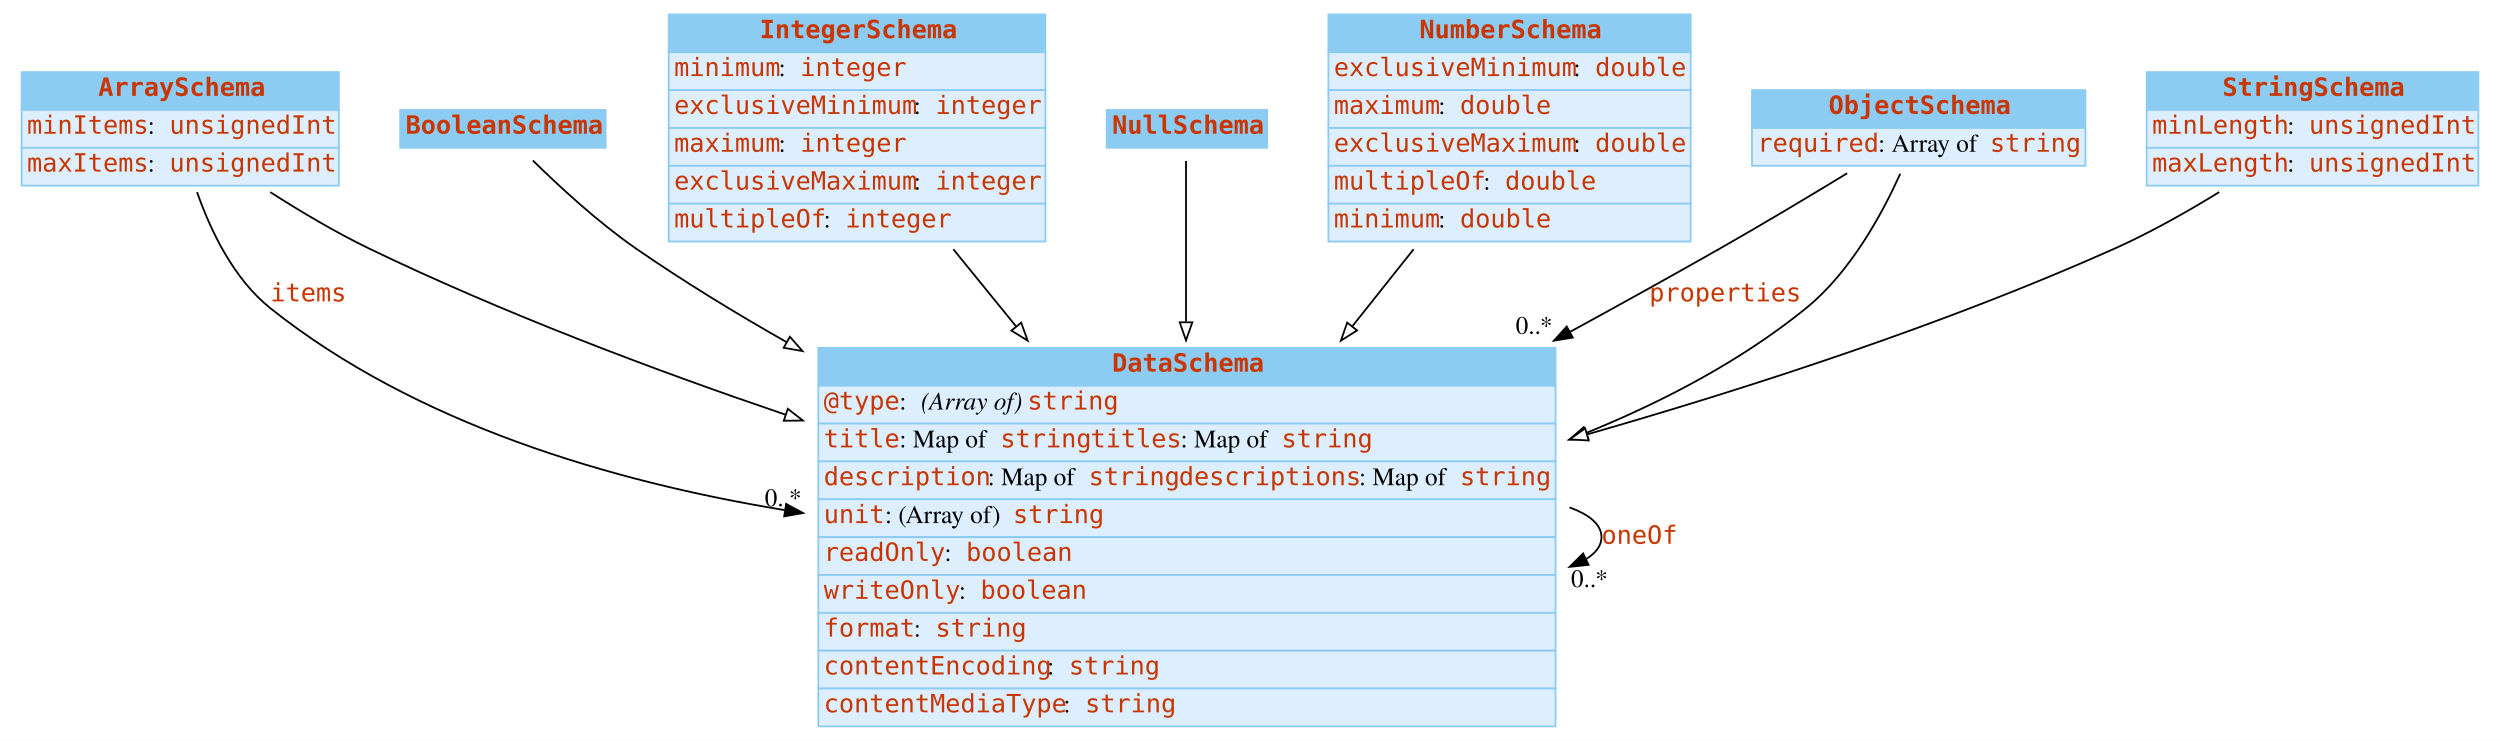
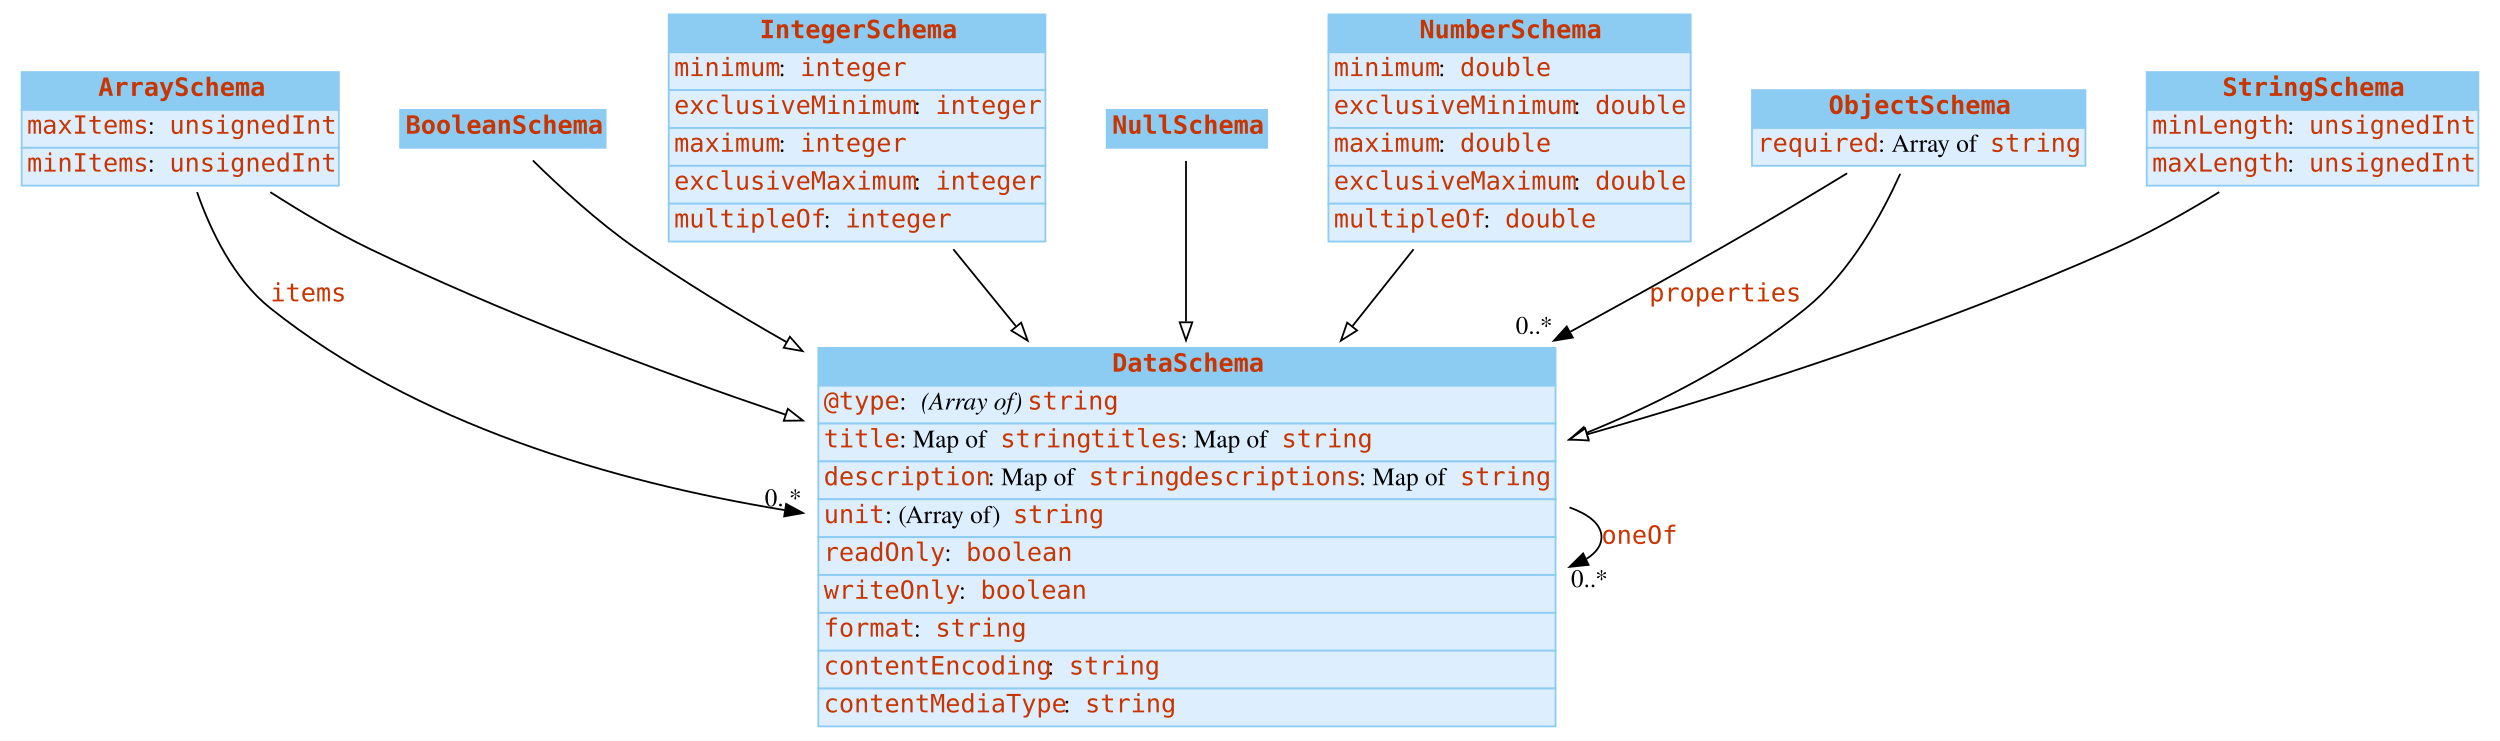
<svg xmlns="http://www.w3.org/2000/svg" width="1387pt" height="411pt" viewBox="0.00 0.00 1387.00 411.00">
  <g id="graph0" class="graph" transform="scale(1 1) rotate(0) translate(4 407)">
    <polygon fill="white" stroke="none" points="-4,4 -4,-407 1383,-407 1383,4 -4,4" />
    <g id="node1" class="node">
      <polygon fill="#8ccbf2" stroke="none" points="8,-346 8,-367 184,-367 184,-346 8,-346" />
      <polygon fill="none" stroke="#8ccbf2" points="8,-346 8,-367 184,-367 184,-346 8,-346" />
      <text text-anchor="start" x="50.5" y="-353.8" font-family="mono" font-weight="bold" font-size="14.00" fill="#c83500">ArraySchema</text>
      <polygon fill="#ddeeff" stroke="none" points="8,-325 8,-346 184,-346 184,-325 8,-325" />
      <polygon fill="none" stroke="#8ccbf2" points="8,-325 8,-346 184,-346 184,-325 8,-325" />
-       <text text-anchor="start" x="11" y="-332.8" font-family="mono" font-size="14.00" fill="#c83500">minItems</text>
+       <text text-anchor="start" x="11" y="-332.8" font-family="mono" font-size="14.00" fill="#c83500">maxItems</text>
      <text text-anchor="start" x="78" y="-332.8" font-family="Times,serif" font-size="14.00"> : </text>
      <text text-anchor="start" x="90" y="-332.8" font-family="mono" font-size="14.00" fill="#c83500">unsignedInt</text>
      <polygon fill="#ddeeff" stroke="none" points="8,-304 8,-325 184,-325 184,-304 8,-304" />
      <polygon fill="none" stroke="#8ccbf2" points="8,-304 8,-325 184,-325 184,-304 8,-304" />
-       <text text-anchor="start" x="11" y="-311.8" font-family="mono" font-size="14.00" fill="#c83500">maxItems</text>
+       <text text-anchor="start" x="11" y="-311.8" font-family="mono" font-size="14.00" fill="#c83500">minItems</text>
      <text text-anchor="start" x="78" y="-311.8" font-family="Times,serif" font-size="14.00"> : </text>
      <text text-anchor="start" x="90" y="-311.8" font-family="mono" font-size="14.00" fill="#c83500">unsignedInt</text>
    </g>
    <g id="node3" class="node">
      <polygon fill="#8ccbf2" stroke="none" points="450,-193 450,-214 859,-214 859,-193 450,-193" />
      <polygon fill="none" stroke="#8ccbf2" points="450,-193 450,-214 859,-214 859,-193 450,-193" />
      <text text-anchor="start" x="613" y="-200.8" font-family="mono" font-weight="bold" font-size="14.00" fill="#c83500">DataSchema</text>
      <polygon fill="#ddeeff" stroke="none" points="450,-172 450,-193 859,-193 859,-172 450,-172" />
      <polygon fill="none" stroke="#8ccbf2" points="450,-172 450,-193 859,-193 859,-172 450,-172" />
      <text text-anchor="start" x="453" y="-179.8" font-family="mono" font-size="14.00" fill="#c83500">@type</text>
      <text text-anchor="start" x="495" y="-179.8" font-family="Times,serif" font-size="14.00"> : </text>
      <text text-anchor="start" x="507" y="-179.8" font-family="Times,serif" font-style="italic" font-size="14.00">(Array of) </text>
      <text text-anchor="start" x="566" y="-179.8" font-family="mono" font-size="14.00" fill="#c83500">string</text>
      <polygon fill="#ddeeff" stroke="none" points="450,-151 450,-172 859,-172 859,-151 450,-151" />
      <polygon fill="none" stroke="#8ccbf2" points="450,-151 450,-172 859,-172 859,-151 450,-151" />
      <text text-anchor="start" x="453" y="-158.8" font-family="mono" font-size="14.00" fill="#c83500">title</text>
      <text text-anchor="start" x="495" y="-158.8" font-family="Times,serif" font-size="14.00"> : Map of </text>
      <text text-anchor="start" x="551" y="-158.8" font-family="mono" font-size="14.00" fill="#c83500">string</text>
      <text text-anchor="start" x="601" y="-158.8" font-family="mono" font-size="14.00" fill="#c83500">titles</text>
      <text text-anchor="start" x="651" y="-158.8" font-family="Times,serif" font-size="14.00"> : Map of </text>
      <text text-anchor="start" x="707" y="-158.8" font-family="mono" font-size="14.00" fill="#c83500">string</text>
      <polygon fill="#ddeeff" stroke="none" points="450,-130 450,-151 859,-151 859,-130 450,-130" />
      <polygon fill="none" stroke="#8ccbf2" points="450,-130 450,-151 859,-151 859,-130 450,-130" />
      <text text-anchor="start" x="453" y="-137.8" font-family="mono" font-size="14.00" fill="#c83500">description</text>
      <text text-anchor="start" x="544" y="-137.8" font-family="Times,serif" font-size="14.00"> : Map of </text>
      <text text-anchor="start" x="600" y="-137.8" font-family="mono" font-size="14.00" fill="#c83500">string</text>
      <text text-anchor="start" x="650" y="-137.8" font-family="mono" font-size="14.00" fill="#c83500">descriptions</text>
      <text text-anchor="start" x="750" y="-137.8" font-family="Times,serif" font-size="14.00"> : Map of </text>
      <text text-anchor="start" x="806" y="-137.8" font-family="mono" font-size="14.00" fill="#c83500">string</text>
      <polygon fill="#ddeeff" stroke="none" points="450,-109 450,-130 859,-130 859,-109 450,-109" />
      <polygon fill="none" stroke="#8ccbf2" points="450,-109 450,-130 859,-130 859,-109 450,-109" />
      <text text-anchor="start" x="453" y="-116.8" font-family="mono" font-size="14.00" fill="#c83500">unit</text>
      <text text-anchor="start" x="487" y="-116.8" font-family="Times,serif" font-size="14.00"> : (Array of) </text>
      <text text-anchor="start" x="558" y="-116.8" font-family="mono" font-size="14.00" fill="#c83500">string</text>
      <polygon fill="#ddeeff" stroke="none" points="450,-88 450,-109 859,-109 859,-88 450,-88" />
      <polygon fill="none" stroke="#8ccbf2" points="450,-88 450,-109 859,-109 859,-88 450,-88" />
      <text text-anchor="start" x="453" y="-95.8" font-family="mono" font-size="14.00" fill="#c83500">readOnly</text>
      <text text-anchor="start" x="520" y="-95.8" font-family="Times,serif" font-size="14.00"> : </text>
      <text text-anchor="start" x="532" y="-95.8" font-family="mono" font-size="14.00" fill="#c83500">boolean</text>
      <polygon fill="#ddeeff" stroke="none" points="450,-67 450,-88 859,-88 859,-67 450,-67" />
      <polygon fill="none" stroke="#8ccbf2" points="450,-67 450,-88 859,-88 859,-67 450,-67" />
      <text text-anchor="start" x="453" y="-74.8" font-family="mono" font-size="14.00" fill="#c83500">writeOnly</text>
      <text text-anchor="start" x="528" y="-74.8" font-family="Times,serif" font-size="14.00"> : </text>
      <text text-anchor="start" x="540" y="-74.8" font-family="mono" font-size="14.00" fill="#c83500">boolean</text>
      <polygon fill="#ddeeff" stroke="none" points="450,-46 450,-67 859,-67 859,-46 450,-46" />
      <polygon fill="none" stroke="#8ccbf2" points="450,-46 450,-67 859,-67 859,-46 450,-46" />
      <text text-anchor="start" x="453" y="-53.8" font-family="mono" font-size="14.00" fill="#c83500">format</text>
      <text text-anchor="start" x="503" y="-53.8" font-family="Times,serif" font-size="14.00"> : </text>
      <text text-anchor="start" x="515" y="-53.8" font-family="mono" font-size="14.00" fill="#c83500">string</text>
      <polygon fill="#ddeeff" stroke="none" points="450,-25 450,-46 859,-46 859,-25 450,-25" />
      <polygon fill="none" stroke="#8ccbf2" points="450,-25 450,-46 859,-46 859,-25 450,-25" />
      <text text-anchor="start" x="453" y="-32.8" font-family="mono" font-size="14.00" fill="#c83500">contentEncoding</text>
      <text text-anchor="start" x="577" y="-32.8" font-family="Times,serif" font-size="14.00"> : </text>
      <text text-anchor="start" x="589" y="-32.8" font-family="mono" font-size="14.00" fill="#c83500">string</text>
      <polygon fill="#ddeeff" stroke="none" points="450,-4 450,-25 859,-25 859,-4 450,-4" />
      <polygon fill="none" stroke="#8ccbf2" points="450,-4 450,-25 859,-25 859,-4 450,-4" />
      <text text-anchor="start" x="453" y="-11.8" font-family="mono" font-size="14.00" fill="#c83500">contentMediaType</text>
      <text text-anchor="start" x="586" y="-11.8" font-family="Times,serif" font-size="14.00"> : </text>
      <text text-anchor="start" x="598" y="-11.8" font-family="mono" font-size="14.00" fill="#c83500">string</text>
    </g>
    <g id="edge3" class="edge">
      <path fill="none" stroke="black" d="M105.329,-300.418C112.882,-278.851 125.675,-252.206 146,-236 226.455,-171.849 335.135,-139.798 431.325,-124" />
      <polygon fill="black" stroke="black" points="432.163,-127.411 441.489,-122.383 431.063,-120.498 432.163,-127.411" />
      <text text-anchor="start" x="146" y="-239.8" font-family="mono" font-size="14.00" fill="#c83500">items</text>
      <text text-anchor="middle" x="430.489" y="-126.183" font-family="Times,serif" font-size="14.00">0..*</text>
    </g>
    <g id="edge4" class="edge">
      <path fill="none" stroke="black" d="M145.959,-300.405C162.962,-289.505 182.382,-277.979 201,-269 274.076,-233.758 357.071,-202.329 431.878,-176.909" />
      <polygon fill="white" stroke="black" points="433.078,-180.198 441.431,-173.68 430.836,-173.566 433.078,-180.198" />
    </g>
    <g id="node2" class="node">
      <polygon fill="#8ccbf2" stroke="none" points="218,-325 218,-346 332,-346 332,-325 218,-325" />
      <polygon fill="none" stroke="#8ccbf2" points="218,-325 218,-346 332,-346 332,-325 218,-325" />
      <text text-anchor="start" x="221" y="-332.8" font-family="mono" font-weight="bold" font-size="14.00" fill="#c83500">BooleanSchema</text>
    </g>
    <g id="edge5" class="edge">
      <path fill="none" stroke="black" d="M291.627,-317.972C305.999,-303.812 327.753,-283.675 349,-269 375.16,-250.932 403.632,-233.502 432.322,-217.226" />
      <polygon fill="white" stroke="black" points="434.232,-220.167 441.23,-212.212 430.799,-214.067 434.232,-220.167" />
    </g>
    <g id="edge1" class="edge">
      <path fill="none" stroke="black" d="M866.786,-125.499C877.914,-121.435 884.5,-115.936 884.5,-109 884.5,-104.34 881.527,-100.329 876.201,-96.965" />
      <polygon fill="black" stroke="black" points="877.321,-93.623 866.786,-92.501 874.322,-99.948 877.321,-93.623" />
      <text text-anchor="start" x="884.5" y="-105.3" font-family="mono" font-size="14.00" fill="#c83500">oneOf</text>
      <text text-anchor="middle" x="877.786" y="-81.301" font-family="Times,serif" font-size="14.00">0..*</text>
    </g>
    <g id="node4" class="node">
      <polygon fill="#8ccbf2" stroke="none" points="367,-378 367,-399 576,-399 576,-378 367,-378" />
      <polygon fill="none" stroke="#8ccbf2" points="367,-378 367,-399 576,-399 576,-378 367,-378" />
      <text text-anchor="start" x="417.5" y="-385.8" font-family="mono" font-weight="bold" font-size="14.00" fill="#c83500">IntegerSchema</text>
      <polygon fill="#ddeeff" stroke="none" points="367,-357 367,-378 576,-378 576,-357 367,-357" />
      <polygon fill="none" stroke="#8ccbf2" points="367,-357 367,-378 576,-378 576,-357 367,-357" />
      <text text-anchor="start" x="370" y="-364.8" font-family="mono" font-size="14.00" fill="#c83500">minimum</text>
      <text text-anchor="start" x="428" y="-364.8" font-family="Times,serif" font-size="14.00"> : </text>
      <text text-anchor="start" x="440" y="-364.8" font-family="mono" font-size="14.00" fill="#c83500">integer</text>
      <polygon fill="#ddeeff" stroke="none" points="367,-336 367,-357 576,-357 576,-336 367,-336" />
      <polygon fill="none" stroke="#8ccbf2" points="367,-336 367,-357 576,-357 576,-336 367,-336" />
      <text text-anchor="start" x="370" y="-343.8" font-family="mono" font-size="14.00" fill="#c83500">exclusiveMinimum</text>
      <text text-anchor="start" x="503" y="-343.8" font-family="Times,serif" font-size="14.00"> : </text>
      <text text-anchor="start" x="515" y="-343.8" font-family="mono" font-size="14.00" fill="#c83500">integer</text>
      <polygon fill="#ddeeff" stroke="none" points="367,-315 367,-336 576,-336 576,-315 367,-315" />
      <polygon fill="none" stroke="#8ccbf2" points="367,-315 367,-336 576,-336 576,-315 367,-315" />
      <text text-anchor="start" x="370" y="-322.8" font-family="mono" font-size="14.00" fill="#c83500">maximum</text>
      <text text-anchor="start" x="428" y="-322.8" font-family="Times,serif" font-size="14.00"> : </text>
      <text text-anchor="start" x="440" y="-322.8" font-family="mono" font-size="14.00" fill="#c83500">integer</text>
      <polygon fill="#ddeeff" stroke="none" points="367,-294 367,-315 576,-315 576,-294 367,-294" />
      <polygon fill="none" stroke="#8ccbf2" points="367,-294 367,-315 576,-315 576,-294 367,-294" />
      <text text-anchor="start" x="370" y="-301.8" font-family="mono" font-size="14.00" fill="#c83500">exclusiveMaximum</text>
      <text text-anchor="start" x="503" y="-301.8" font-family="Times,serif" font-size="14.00"> : </text>
      <text text-anchor="start" x="515" y="-301.8" font-family="mono" font-size="14.00" fill="#c83500">integer</text>
      <polygon fill="#ddeeff" stroke="none" points="367,-273 367,-294 576,-294 576,-273 367,-273" />
      <polygon fill="none" stroke="#8ccbf2" points="367,-273 367,-294 576,-294 576,-273 367,-273" />
      <text text-anchor="start" x="370" y="-280.8" font-family="mono" font-size="14.00" fill="#c83500">multipleOf</text>
      <text text-anchor="start" x="453" y="-280.8" font-family="Times,serif" font-size="14.00"> : </text>
      <text text-anchor="start" x="465" y="-280.8" font-family="mono" font-size="14.00" fill="#c83500">integer</text>
    </g>
    <g id="edge6" class="edge">
      <path fill="none" stroke="black" d="M524.916,-268.71C535.858,-255.257 547.668,-240.737 559.544,-226.135" />
      <polygon fill="white" stroke="black" points="562.549,-227.987 566.143,-218.021 557.118,-223.57 562.549,-227.987" />
    </g>
    <g id="node5" class="node">
      <polygon fill="#8ccbf2" stroke="none" points="610,-325 610,-346 699,-346 699,-325 610,-325" />
      <polygon fill="none" stroke="#8ccbf2" points="610,-325 610,-346 699,-346 699,-325 610,-325" />
      <text text-anchor="start" x="613" y="-332.8" font-family="mono" font-weight="bold" font-size="14.00" fill="#c83500">NullSchema</text>
    </g>
    <g id="edge7" class="edge">
      <path fill="none" stroke="black" d="M654,-317.718C654,-297.91 654,-263.634 654,-228.569" />
      <polygon fill="white" stroke="black" points="657.5,-228.176 654,-218.176 650.5,-228.176 657.5,-228.176" />
    </g>
    <g id="node6" class="node">
      <polygon fill="#8ccbf2" stroke="none" points="733,-378 733,-399 934,-399 934,-378 733,-378" />
      <polygon fill="none" stroke="#8ccbf2" points="733,-378 733,-399 934,-399 934,-378 733,-378" />
      <text text-anchor="start" x="783.5" y="-385.8" font-family="mono" font-weight="bold" font-size="14.00" fill="#c83500">NumberSchema</text>
      <polygon fill="#ddeeff" stroke="none" points="733,-357 733,-378 934,-378 934,-357 733,-357" />
      <polygon fill="none" stroke="#8ccbf2" points="733,-357 733,-378 934,-378 934,-357 733,-357" />
-       <text text-anchor="start" x="736" y="-364.8" font-family="mono" font-size="14.00" fill="#c83500">exclusiveMinimum</text>
-       <text text-anchor="start" x="869" y="-364.8" font-family="Times,serif" font-size="14.00"> : </text>
-       <text text-anchor="start" x="881" y="-364.8" font-family="mono" font-size="14.00" fill="#c83500">double</text>
+       <text text-anchor="start" x="736" y="-364.8" font-family="mono" font-size="14.00" fill="#c83500">minimum</text>
+       <text text-anchor="start" x="794" y="-364.8" font-family="Times,serif" font-size="14.00"> : </text>
+       <text text-anchor="start" x="806" y="-364.8" font-family="mono" font-size="14.00" fill="#c83500">double</text>
      <polygon fill="#ddeeff" stroke="none" points="733,-336 733,-357 934,-357 934,-336 733,-336" />
      <polygon fill="none" stroke="#8ccbf2" points="733,-336 733,-357 934,-357 934,-336 733,-336" />
-       <text text-anchor="start" x="736" y="-343.8" font-family="mono" font-size="14.00" fill="#c83500">maximum</text>
-       <text text-anchor="start" x="794" y="-343.8" font-family="Times,serif" font-size="14.00"> : </text>
-       <text text-anchor="start" x="806" y="-343.8" font-family="mono" font-size="14.00" fill="#c83500">double</text>
+       <text text-anchor="start" x="736" y="-343.8" font-family="mono" font-size="14.00" fill="#c83500">exclusiveMinimum</text>
+       <text text-anchor="start" x="869" y="-343.8" font-family="Times,serif" font-size="14.00"> : </text>
+       <text text-anchor="start" x="881" y="-343.8" font-family="mono" font-size="14.00" fill="#c83500">double</text>
      <polygon fill="#ddeeff" stroke="none" points="733,-315 733,-336 934,-336 934,-315 733,-315" />
      <polygon fill="none" stroke="#8ccbf2" points="733,-315 733,-336 934,-336 934,-315 733,-315" />
-       <text text-anchor="start" x="736" y="-322.8" font-family="mono" font-size="14.00" fill="#c83500">exclusiveMaximum</text>
-       <text text-anchor="start" x="869" y="-322.8" font-family="Times,serif" font-size="14.00"> : </text>
-       <text text-anchor="start" x="881" y="-322.8" font-family="mono" font-size="14.00" fill="#c83500">double</text>
+       <text text-anchor="start" x="736" y="-322.8" font-family="mono" font-size="14.00" fill="#c83500">maximum</text>
+       <text text-anchor="start" x="794" y="-322.8" font-family="Times,serif" font-size="14.00"> : </text>
+       <text text-anchor="start" x="806" y="-322.8" font-family="mono" font-size="14.00" fill="#c83500">double</text>
      <polygon fill="#ddeeff" stroke="none" points="733,-294 733,-315 934,-315 934,-294 733,-294" />
      <polygon fill="none" stroke="#8ccbf2" points="733,-294 733,-315 934,-315 934,-294 733,-294" />
-       <text text-anchor="start" x="736" y="-301.8" font-family="mono" font-size="14.00" fill="#c83500">multipleOf</text>
-       <text text-anchor="start" x="819" y="-301.8" font-family="Times,serif" font-size="14.00"> : </text>
-       <text text-anchor="start" x="831" y="-301.8" font-family="mono" font-size="14.00" fill="#c83500">double</text>
+       <text text-anchor="start" x="736" y="-301.8" font-family="mono" font-size="14.00" fill="#c83500">exclusiveMaximum</text>
+       <text text-anchor="start" x="869" y="-301.8" font-family="Times,serif" font-size="14.00"> : </text>
+       <text text-anchor="start" x="881" y="-301.8" font-family="mono" font-size="14.00" fill="#c83500">double</text>
      <polygon fill="#ddeeff" stroke="none" points="733,-273 733,-294 934,-294 934,-273 733,-273" />
      <polygon fill="none" stroke="#8ccbf2" points="733,-273 733,-294 934,-294 934,-273 733,-273" />
-       <text text-anchor="start" x="736" y="-280.8" font-family="mono" font-size="14.00" fill="#c83500">minimum</text>
-       <text text-anchor="start" x="794" y="-280.8" font-family="Times,serif" font-size="14.00"> : </text>
-       <text text-anchor="start" x="806" y="-280.8" font-family="mono" font-size="14.00" fill="#c83500">double</text>
+       <text text-anchor="start" x="736" y="-280.8" font-family="mono" font-size="14.00" fill="#c83500">multipleOf</text>
+       <text text-anchor="start" x="819" y="-280.8" font-family="Times,serif" font-size="14.00"> : </text>
+       <text text-anchor="start" x="831" y="-280.8" font-family="mono" font-size="14.00" fill="#c83500">double</text>
    </g>
    <g id="edge8" class="edge">
      <path fill="none" stroke="black" d="M780.262,-268.71C769.56,-255.257 758.008,-240.737 746.392,-226.135" />
      <polygon fill="white" stroke="black" points="748.901,-223.667 739.936,-218.021 743.423,-228.025 748.901,-223.667" />
    </g>
    <g id="node7" class="node">
      <polygon fill="#8ccbf2" stroke="none" points="968,-336 968,-357 1153,-357 1153,-336 968,-336" />
      <polygon fill="none" stroke="#8ccbf2" points="968,-336 968,-357 1153,-357 1153,-336 968,-336" />
      <text text-anchor="start" x="1010.5" y="-343.8" font-family="mono" font-weight="bold" font-size="14.00" fill="#c83500">ObjectSchema</text>
      <polygon fill="#ddeeff" stroke="none" points="968,-315 968,-336 1153,-336 1153,-315 968,-315" />
      <polygon fill="none" stroke="#8ccbf2" points="968,-315 968,-336 1153,-336 1153,-315 968,-315" />
      <text text-anchor="start" x="971" y="-322.8" font-family="mono" font-size="14.00" fill="#c83500">required</text>
      <text text-anchor="start" x="1038" y="-322.8" font-family="Times,serif" font-size="14.00"> : Array of </text>
      <text text-anchor="start" x="1100" y="-322.8" font-family="mono" font-size="14.00" fill="#c83500">string</text>
    </g>
    <g id="edge2" class="edge">
      <path fill="none" stroke="black" d="M1020.81,-310.869C999.927,-298.169 973.721,-282.477 950,-269 923.341,-253.854 895.152,-238.224 867.183,-222.949" />
      <polygon fill="black" stroke="black" points="868.568,-219.717 858.113,-218.002 865.217,-225.863 868.568,-219.717" />
      <text text-anchor="start" x="911" y="-239.8" font-family="mono" font-size="14.00" fill="#c83500">properties</text>
      <text text-anchor="middle" x="847.113" y="-221.802" font-family="Times,serif" font-size="14.00">0..*</text>
    </g>
    <g id="edge9" class="edge">
      <path fill="none" stroke="black" d="M1050.26,-310.603C1040.22,-288.327 1022.58,-255.922 998,-236 962.327,-207.082 919.412,-184.453 876.178,-166.866" />
      <polygon fill="white" stroke="black" points="877.244,-163.523 866.659,-163.075 874.655,-170.027 877.244,-163.523" />
    </g>
    <g id="node8" class="node">
      <polygon fill="#8ccbf2" stroke="none" points="1187,-346 1187,-367 1371,-367 1371,-346 1187,-346" />
      <polygon fill="none" stroke="#8ccbf2" points="1187,-346 1187,-367 1371,-367 1371,-346 1187,-346" />
      <text text-anchor="start" x="1229" y="-353.8" font-family="mono" font-weight="bold" font-size="14.00" fill="#c83500">StringSchema</text>
      <polygon fill="#ddeeff" stroke="none" points="1187,-325 1187,-346 1371,-346 1371,-325 1187,-325" />
      <polygon fill="none" stroke="#8ccbf2" points="1187,-325 1187,-346 1371,-346 1371,-325 1187,-325" />
      <text text-anchor="start" x="1190" y="-332.8" font-family="mono" font-size="14.00" fill="#c83500">minLength</text>
      <text text-anchor="start" x="1265" y="-332.8" font-family="Times,serif" font-size="14.00"> : </text>
      <text text-anchor="start" x="1277" y="-332.8" font-family="mono" font-size="14.00" fill="#c83500">unsignedInt</text>
      <polygon fill="#ddeeff" stroke="none" points="1187,-304 1187,-325 1371,-325 1371,-304 1187,-304" />
      <polygon fill="none" stroke="#8ccbf2" points="1187,-304 1187,-325 1371,-325 1371,-304 1187,-304" />
      <text text-anchor="start" x="1190" y="-311.8" font-family="mono" font-size="14.00" fill="#c83500">maxLength</text>
      <text text-anchor="start" x="1265" y="-311.8" font-family="Times,serif" font-size="14.00"> : </text>
      <text text-anchor="start" x="1277" y="-311.8" font-family="mono" font-size="14.00" fill="#c83500">unsignedInt</text>
    </g>
    <g id="edge10" class="edge">
      <path fill="none" stroke="black" d="M1227.24,-300.439C1209.3,-289.416 1188.73,-277.808 1169,-269 1075.95,-227.456 968.882,-192.485 876.551,-166.013" />
      <polygon fill="white" stroke="black" points="877.381,-162.61 866.805,-163.234 875.462,-169.342 877.381,-162.61" />
    </g>
  </g>
</svg>
